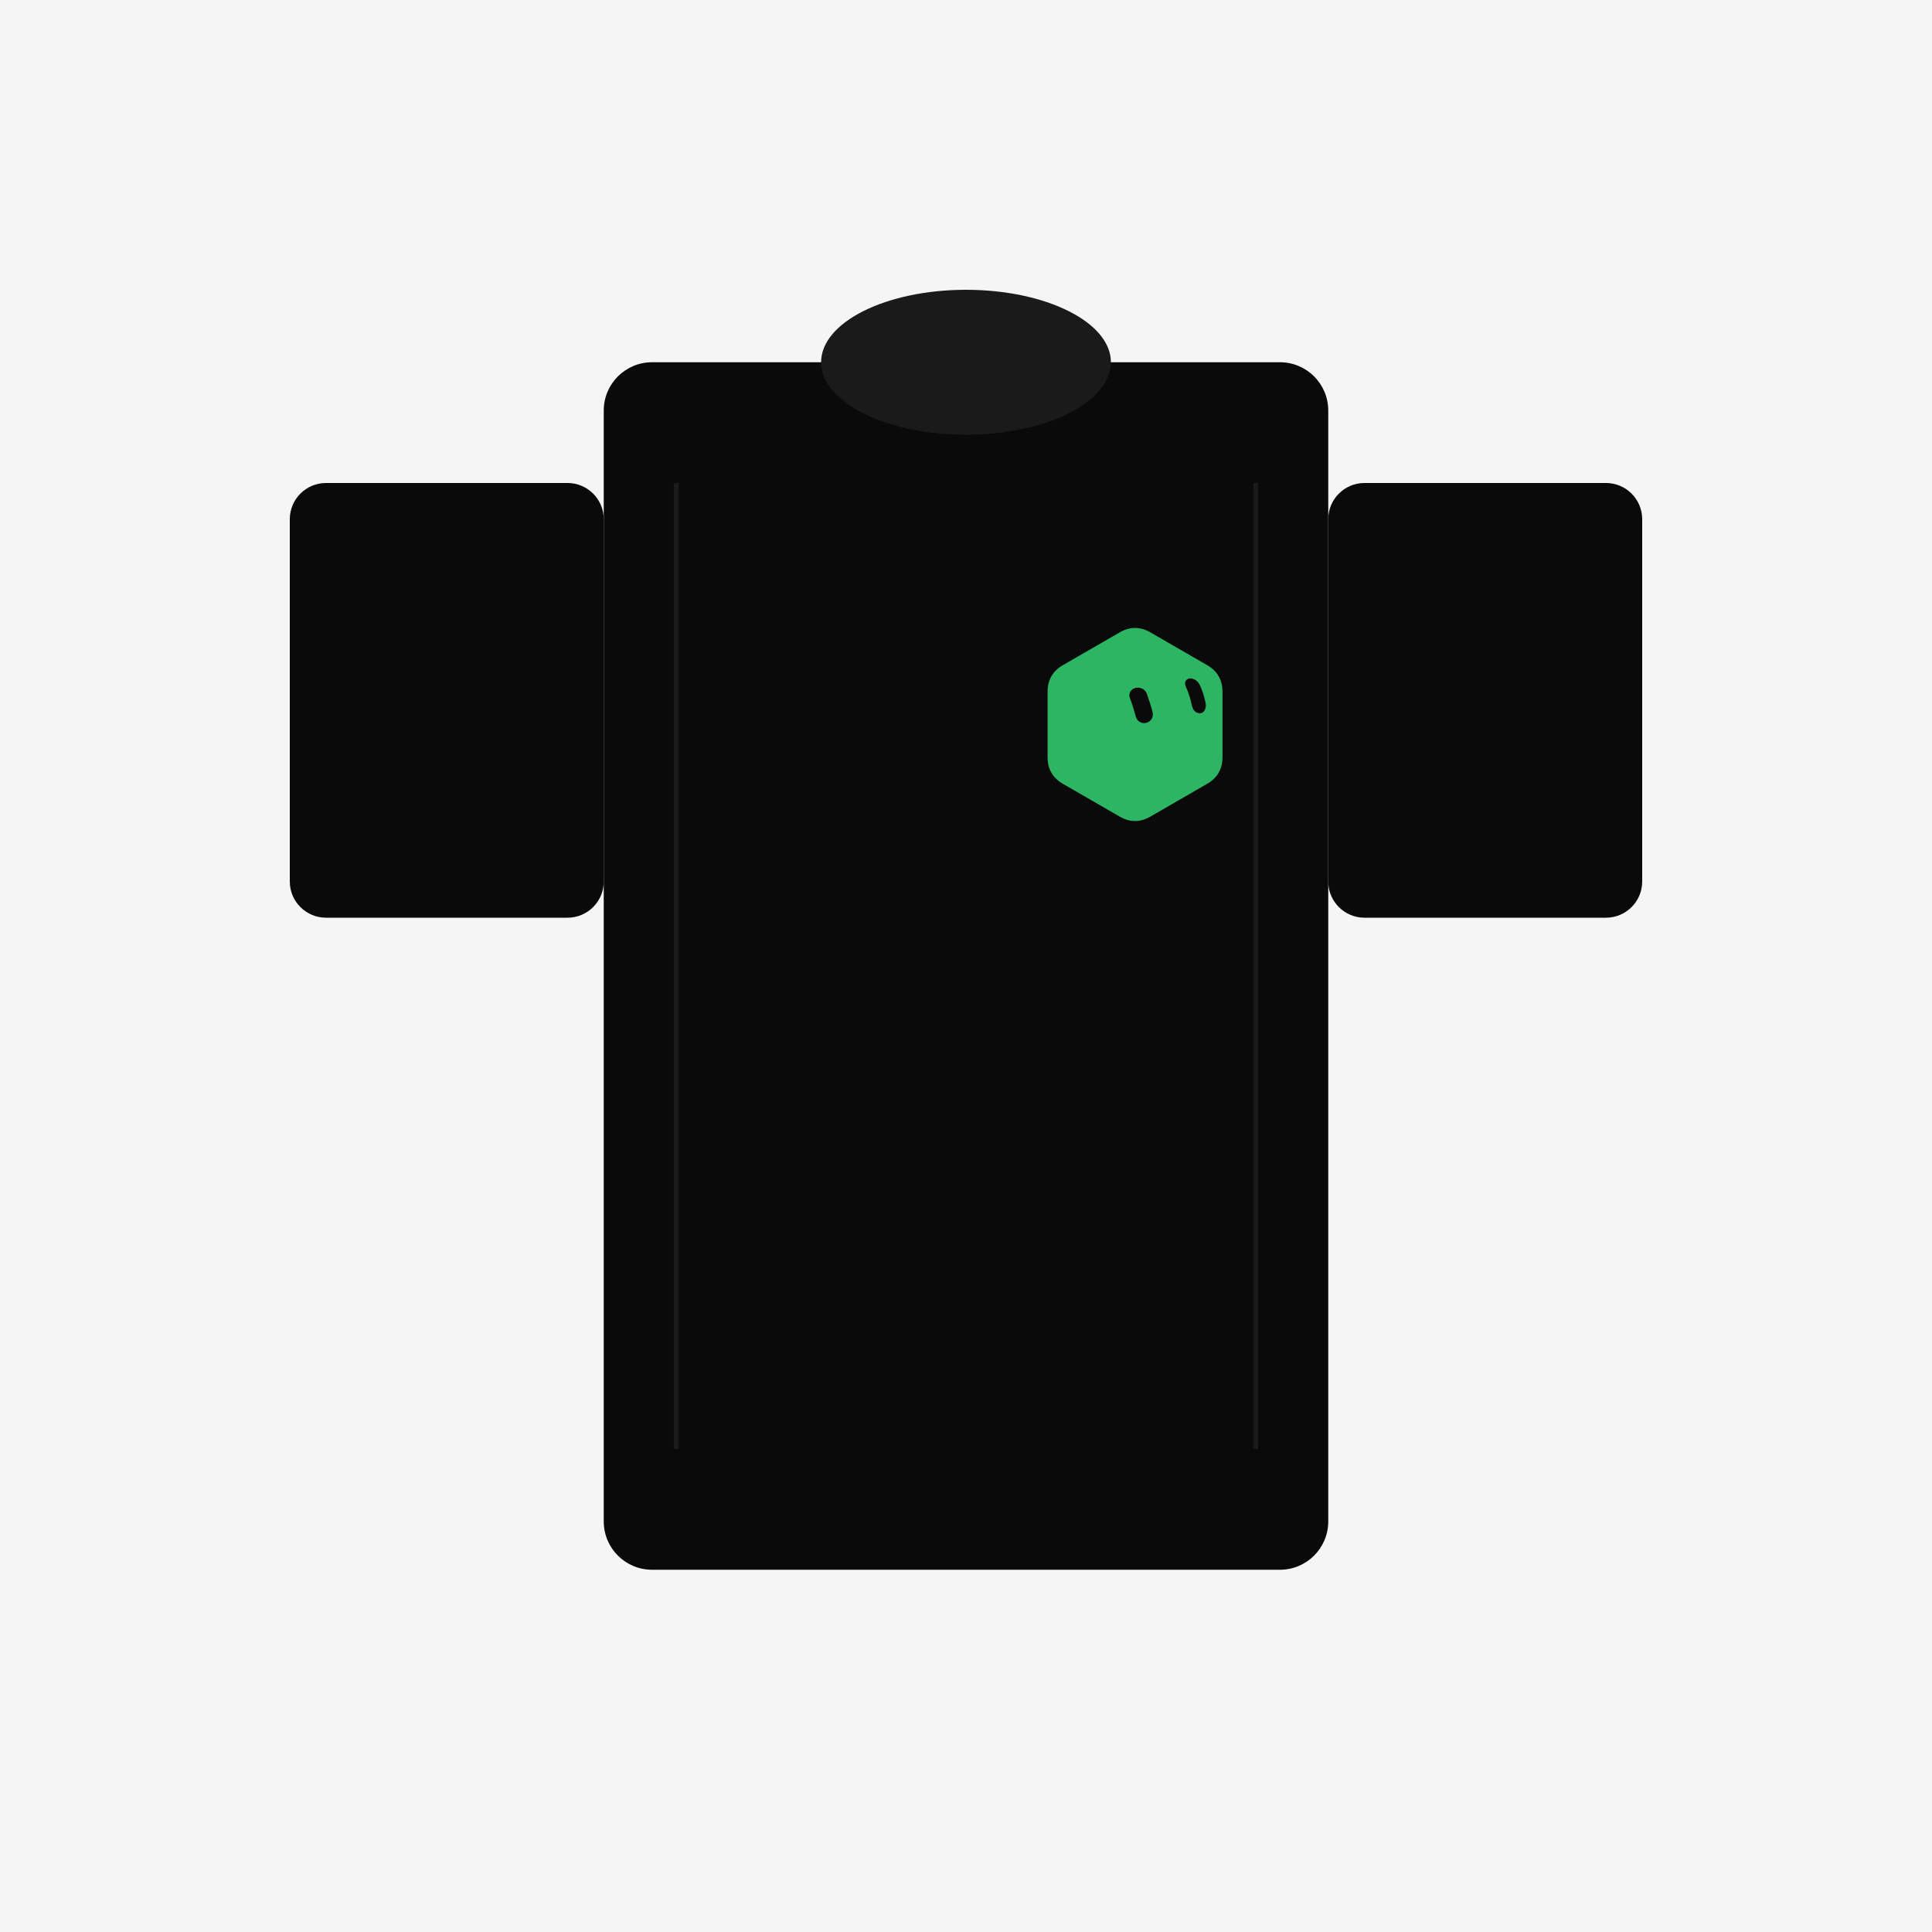
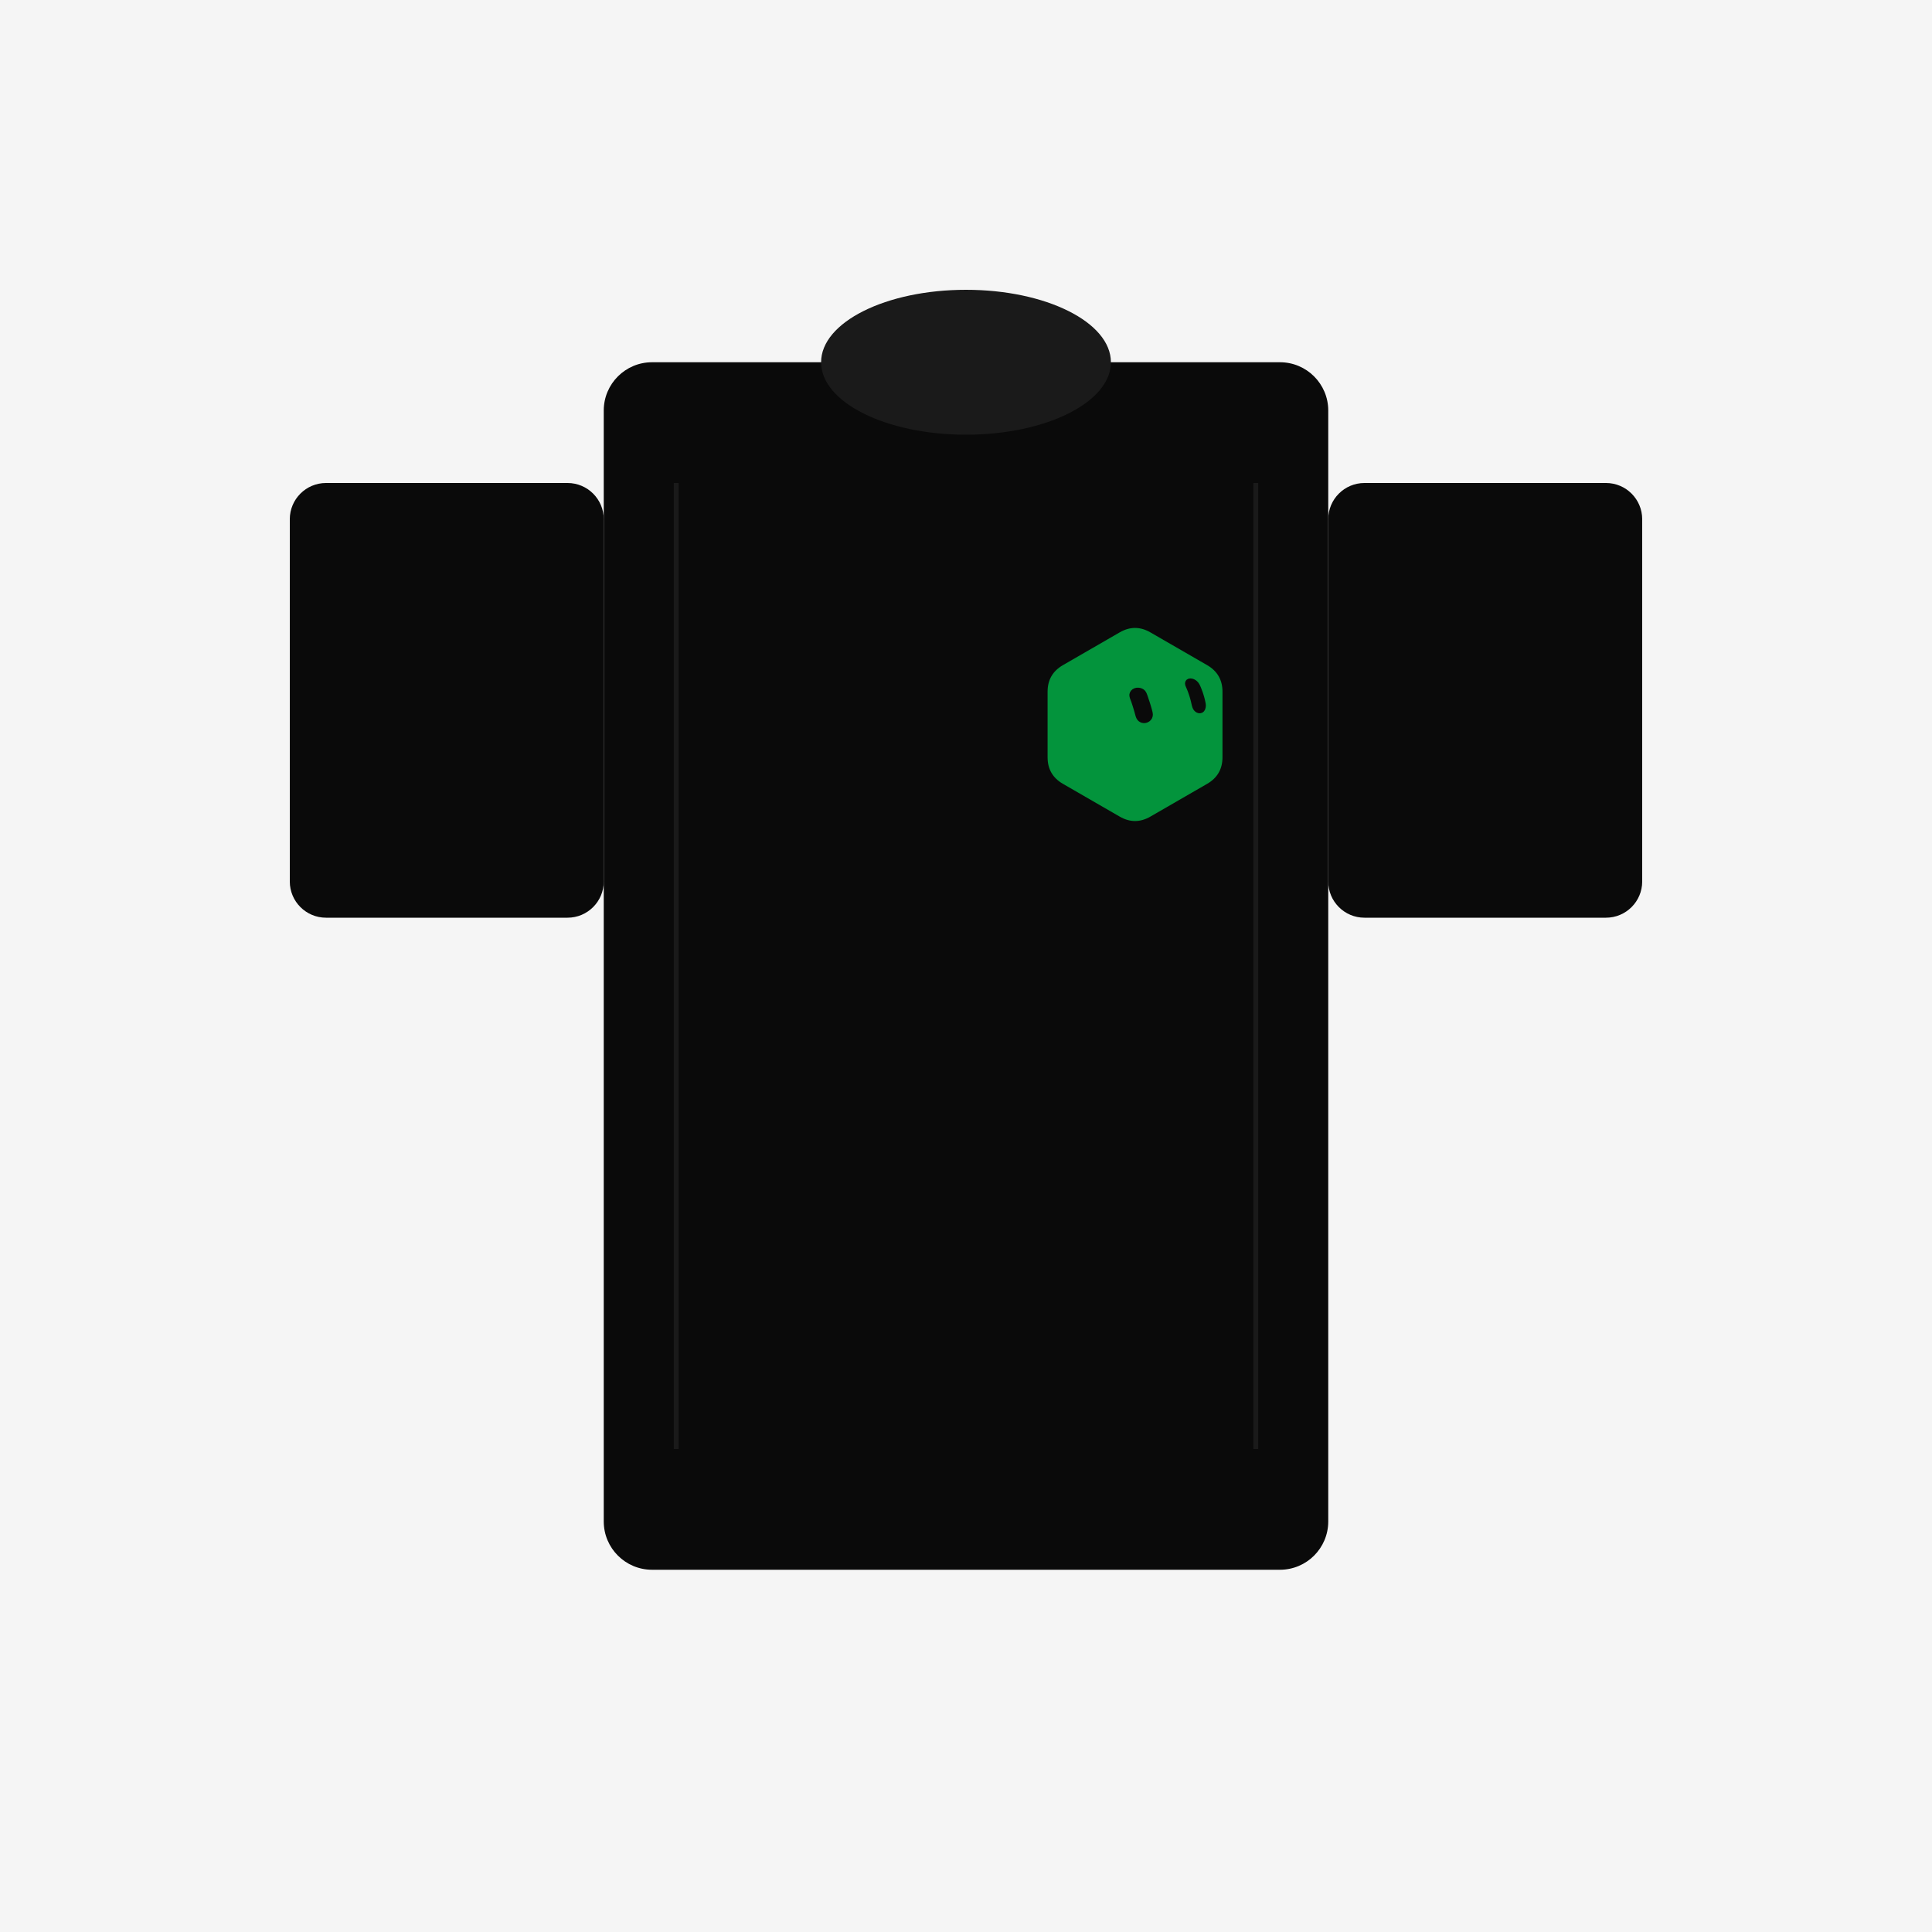
<svg xmlns="http://www.w3.org/2000/svg" width="800" height="800" viewBox="0 0 800 800">
  <defs>
    <style>
      .flatlay-background { fill: #F5F5F5; }
      .tee { fill: #0A0A0A; }
    </style>
  </defs>
  <rect width="800" height="800" class="flatlay-background" />
  <g class="tee">
    <rect x="250" y="150" width="300" height="500" rx="20" fill="#0A0A0A" />
    <ellipse cx="400" cy="150" rx="60" ry="30" fill="#1A1A1A" />
    <rect x="120" y="200" width="130" height="180" rx="15" fill="#0A0A0A" />
    <rect x="550" y="200" width="130" height="180" rx="15" fill="#0A0A0A" />
    <line x1="280" y1="200" x2="280" y2="600" stroke="#1A1A1A" stroke-width="2" />
    <line x1="520" y1="200" x2="520" y2="600" stroke="#1A1A1A" stroke-width="2" />
  </g>
  <g transform="translate(430, 260) scale(0.35)">
    <g class="grok-bot-mark" data-official-id="hex" data-picker-shape="hexagon">
-       <path class="grok-bot-mark__compound" fill="#2CB663" fill-rule="evenodd" d="M217.73 153.04Q217.73 174 199.58 184.48L132.42 223.25Q114.27 233.73 96.12 223.25L28.96 184.48Q10.81 174 10.81 153.04L10.81 75.5Q10.81 54.54 28.96 44.06L96.12 5.29Q114.27 -5.19 132.42 5.29L199.58 44.06Q217.73 54.54 217.73 75.5Z M118.17 70.73L120.45 71.04L122.59 71.76L124.55 72.87L126.18 74.38L127.42 76.24L128.34 78.29L129.10 80.42L129.83 82.57L130.55 84.72L131.27 86.86L131.97 89.02L132.64 91.19L133.29 93.36L133.91 95.55L134.50 97.74L135.05 99.95L135.36 102.23L135.16 104.55L134.41 106.80L133.11 108.84L131.36 110.51L129.28 111.73L127.01 112.45L124.68 112.65L122.41 112.33L120.31 111.51L118.45 110.26L116.93 108.62L115.81 106.69L115.01 104.57L114.39 102.39L113.80 100.19L113.17 98.01L112.52 95.84L111.85 93.66L111.17 91.51L110.47 89.35L109.75 87.20L108.94 85.09L108.17 82.96L107.64 80.75L107.63 78.44L108.31 76.16L109.61 74.14L111.41 72.51L113.54 71.41L115.84 70.83Z M179.77 59.76L182.04 60.05L184.10 60.75L185.92 61.77L187.55 63.03L188.95 64.50L190.10 66.16L191.07 67.95L191.90 69.82L192.67 71.74L193.41 73.66L194.13 75.60L194.80 77.56L195.42 79.55L196.02 81.54L196.56 83.57L197.06 85.61L197.50 87.67L197.90 89.77L198.06 91.94L197.82 94.21L197.15 96.51L195.85 98.72L193.75 100.38L191.30 101.01L189.00 100.81L186.99 100.03L185.30 98.85L183.91 97.38L182.84 95.66L182.05 93.76L181.48 91.76L181.00 89.71L180.53 87.64L180.02 85.60L179.48 83.58L178.89 81.58L178.26 79.60L177.60 77.62L176.90 75.68L176.15 73.76L175.36 71.86L174.53 69.98L173.78 68.06L173.41 65.97L173.71 63.70L175.05 61.53L177.32 60.14Z" />
+       <path class="grok-bot-mark__compound" fill="#03943C" fill-rule="evenodd" d="M217.73 153.04Q217.73 174 199.58 184.48L132.42 223.25Q114.27 233.73 96.12 223.25L28.96 184.48Q10.81 174 10.81 153.04L10.81 75.5Q10.81 54.54 28.96 44.06L96.12 5.29Q114.27 -5.19 132.42 5.29L199.58 44.06Q217.73 54.54 217.73 75.5Z M118.17 70.73L120.45 71.04L122.59 71.76L124.55 72.87L126.18 74.38L127.42 76.24L128.34 78.29L129.10 80.42L129.83 82.57L130.55 84.72L131.27 86.86L131.97 89.02L132.64 91.19L133.29 93.36L133.91 95.55L134.50 97.74L135.05 99.95L135.36 102.23L135.16 104.55L134.41 106.80L133.11 108.84L131.36 110.51L129.28 111.73L127.01 112.45L124.68 112.65L122.41 112.33L120.31 111.51L118.45 110.26L116.93 108.62L115.81 106.69L115.01 104.57L114.39 102.39L113.80 100.19L113.17 98.01L112.52 95.84L111.85 93.66L111.17 91.51L110.47 89.35L109.75 87.20L108.94 85.09L108.17 82.96L107.64 80.75L107.63 78.44L108.31 76.16L109.61 74.14L111.41 72.51L113.54 71.41L115.84 70.83Z M179.77 59.76L182.04 60.05L184.10 60.75L185.92 61.77L187.55 63.03L188.95 64.50L190.10 66.16L191.07 67.95L191.90 69.82L192.67 71.74L193.41 73.66L194.13 75.60L194.80 77.56L195.42 79.55L196.02 81.54L196.56 83.57L197.06 85.61L197.50 87.67L197.90 89.77L198.06 91.94L197.82 94.21L197.15 96.51L195.85 98.72L193.75 100.38L191.30 101.01L189.00 100.81L186.99 100.03L185.30 98.85L183.91 97.38L182.84 95.66L182.05 93.76L181.48 91.76L181.00 89.71L180.53 87.64L180.02 85.60L179.48 83.58L178.89 81.58L178.26 79.60L177.60 77.62L176.90 75.68L176.15 73.76L175.36 71.86L174.53 69.98L173.78 68.06L173.41 65.97L173.71 63.70L175.05 61.53L177.32 60.14Z" />
    </g>
  </g>
</svg>
